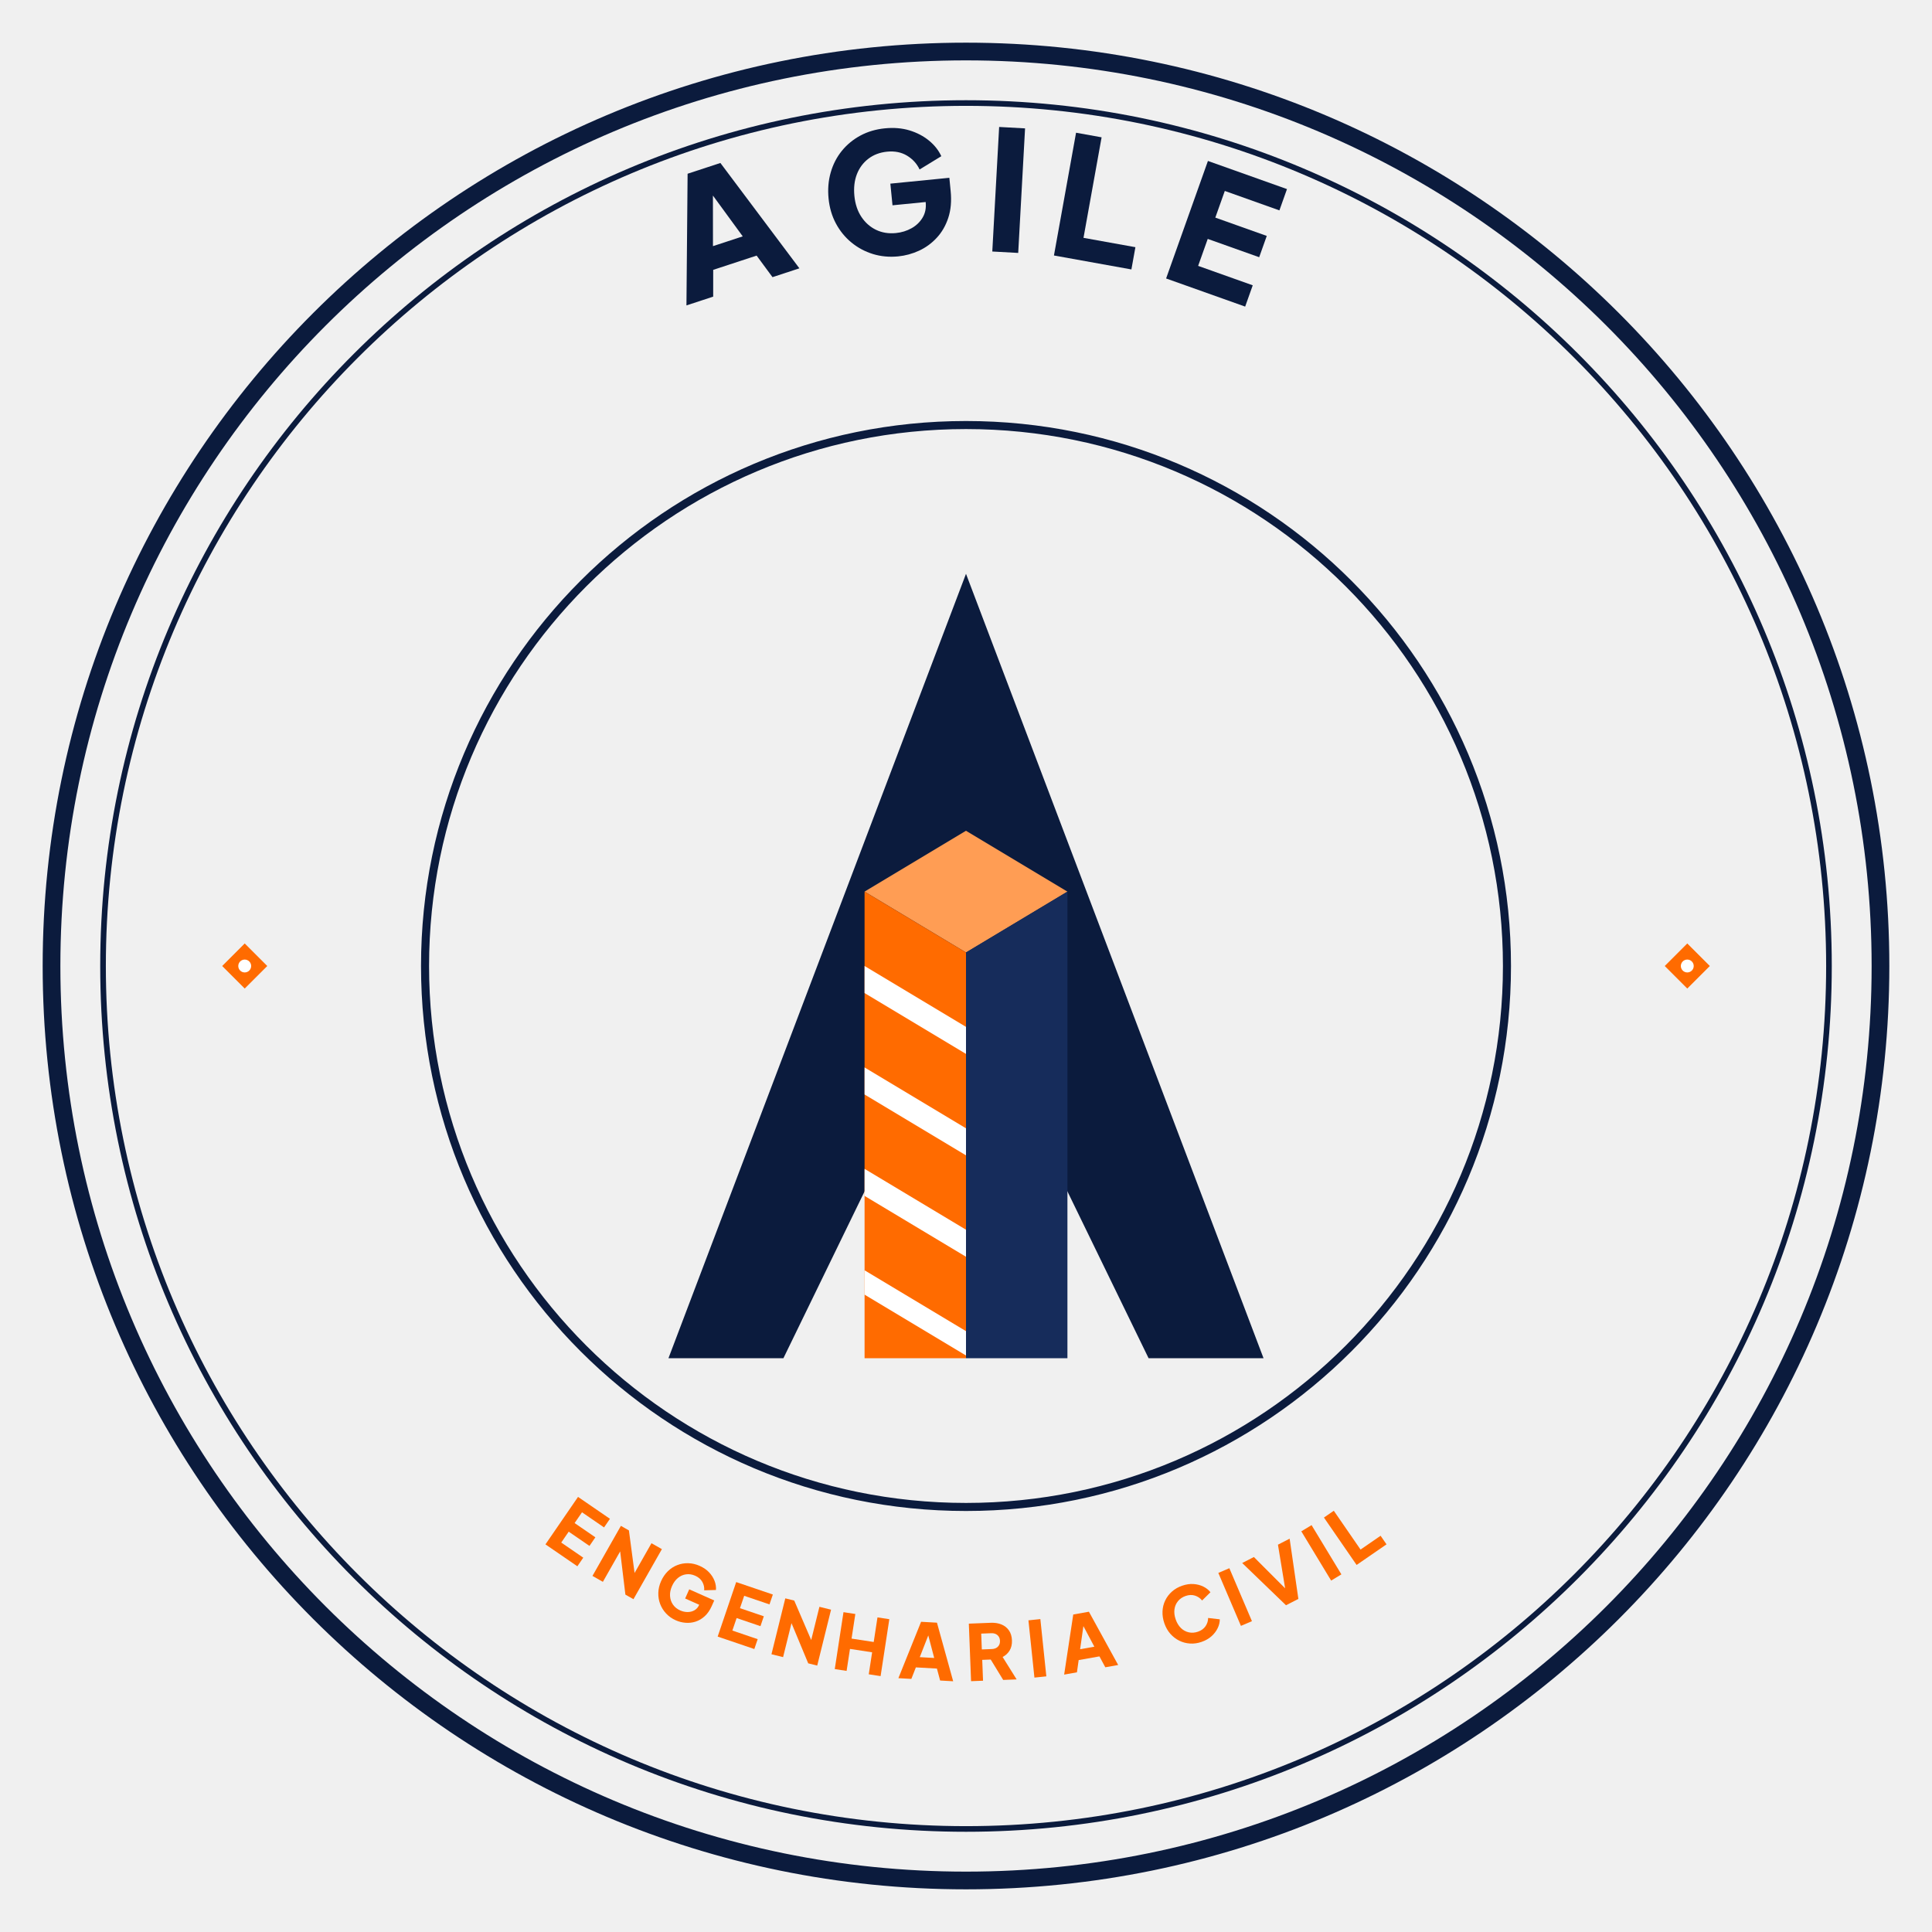
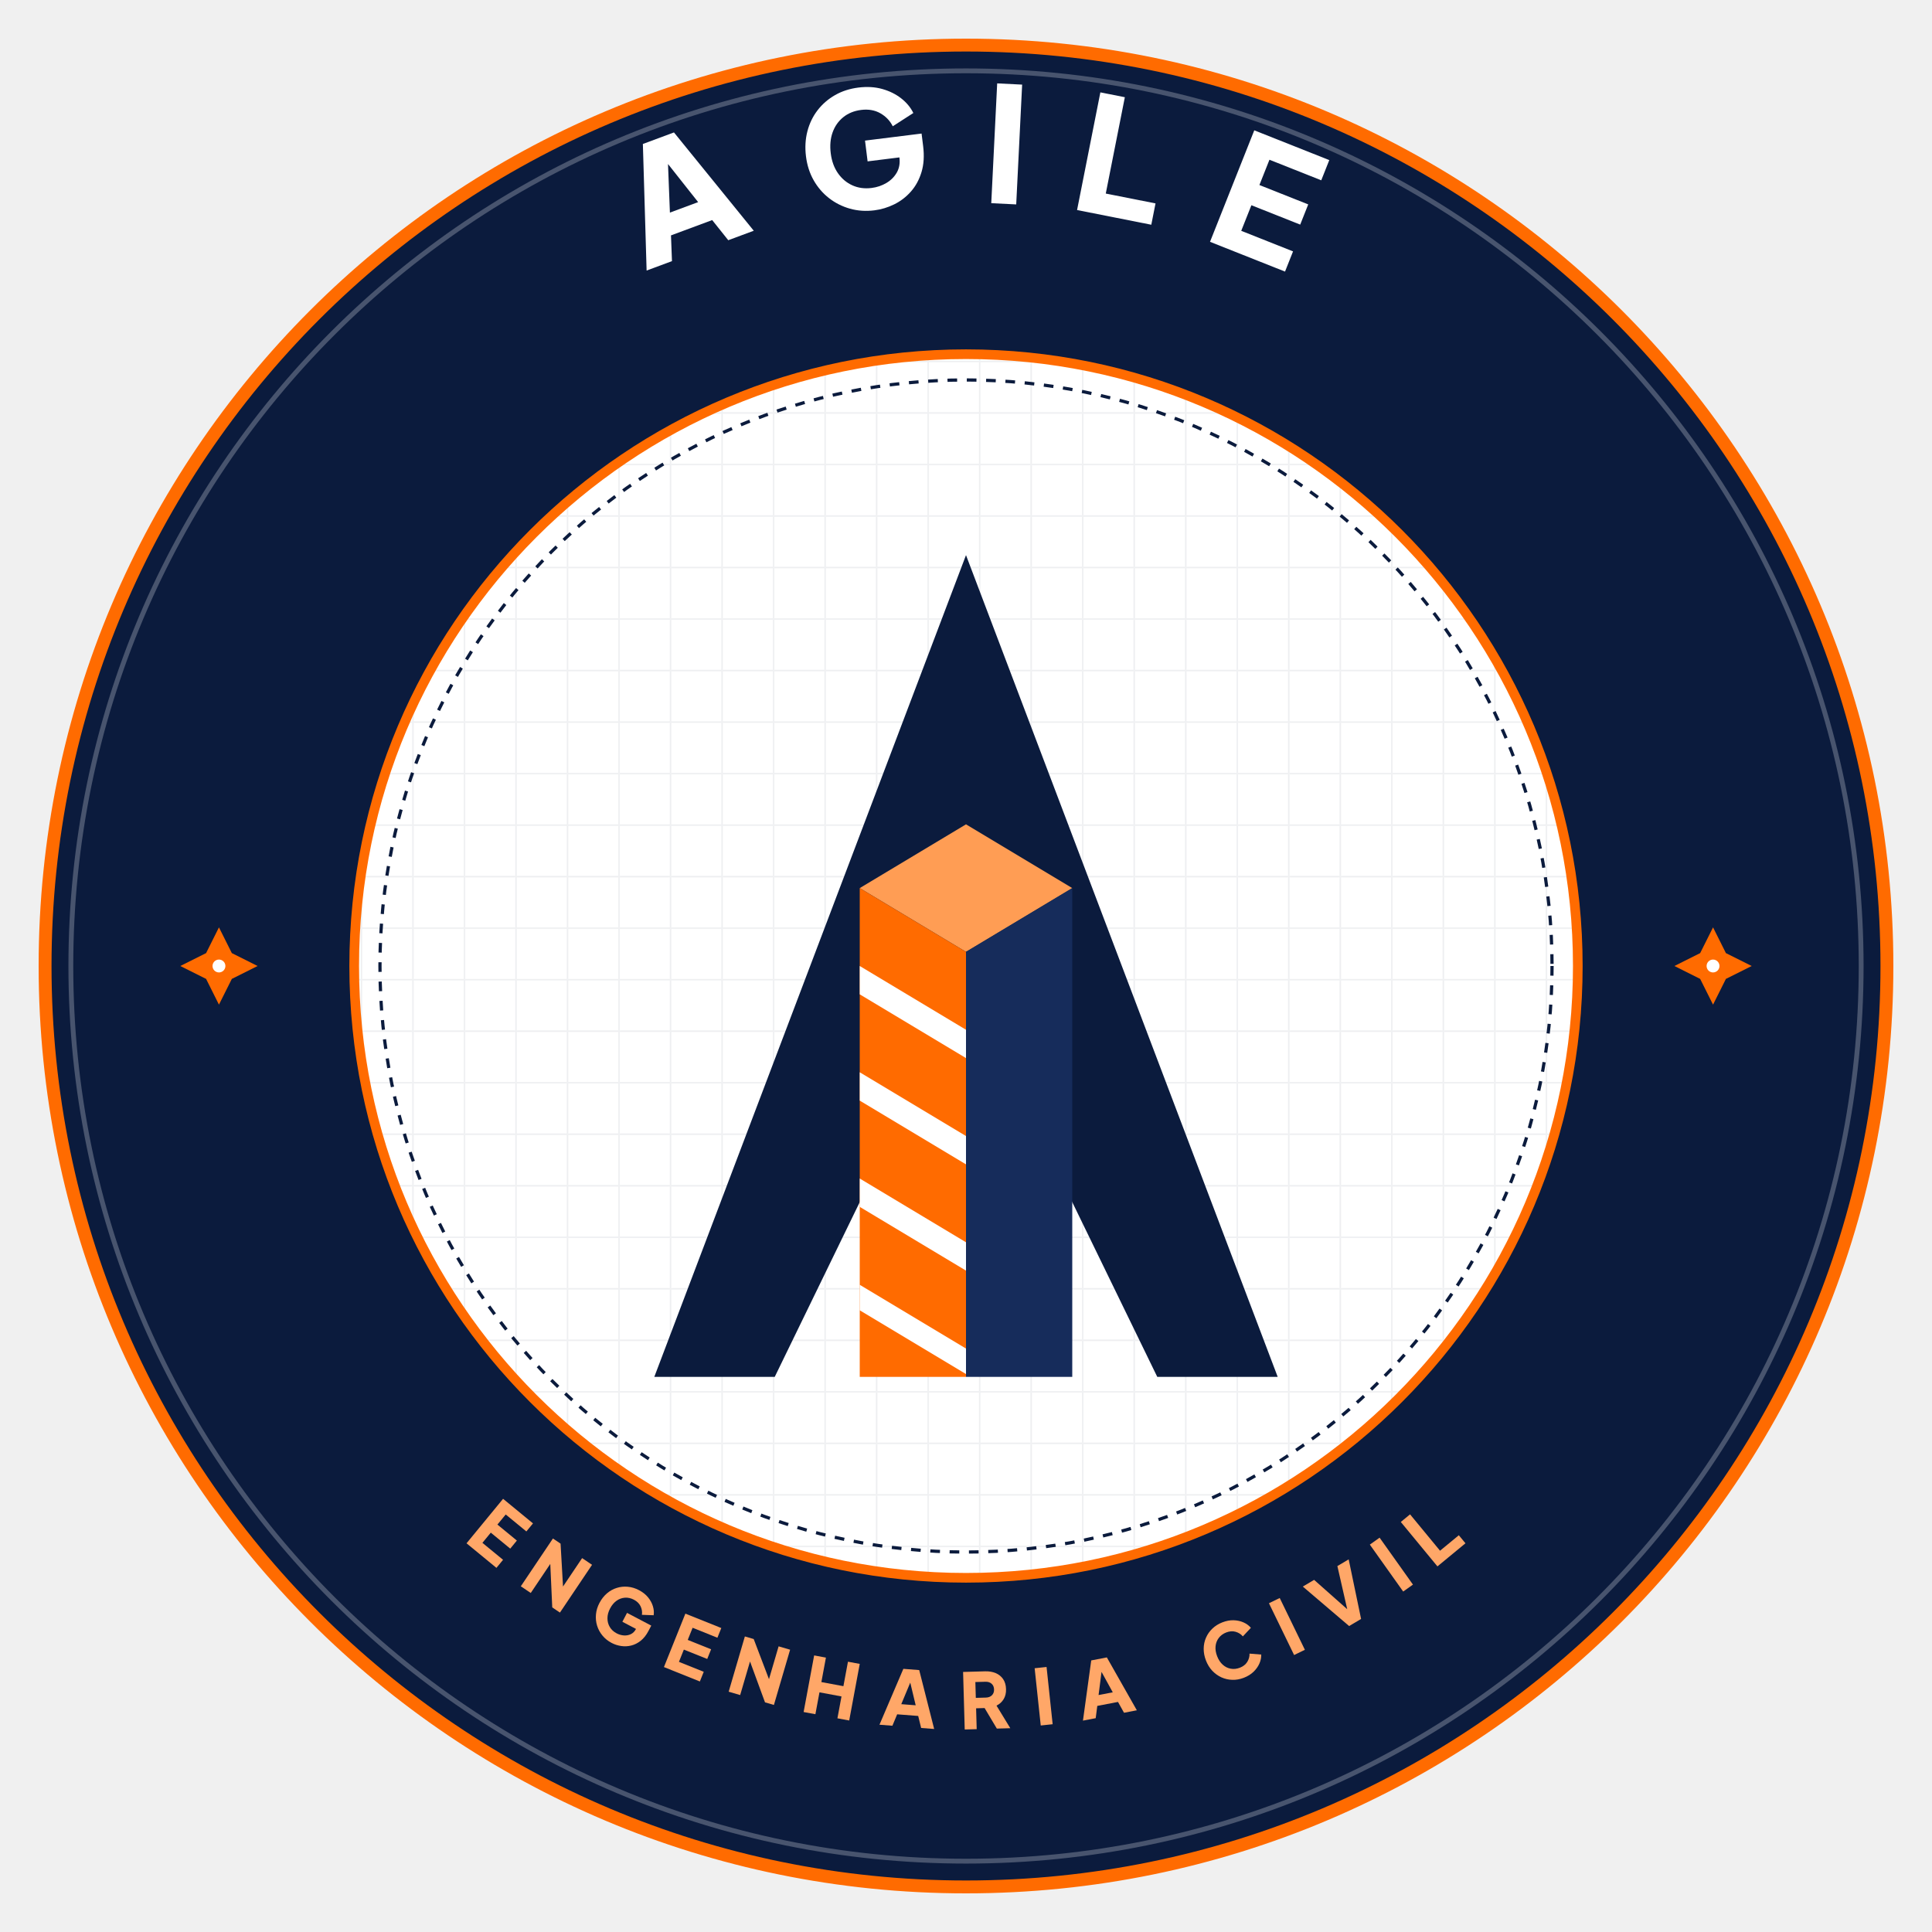
<svg xmlns="http://www.w3.org/2000/svg" viewBox="0 0 600 600" width="600" height="600">
-   <circle cx="300" cy="300" r="284" fill="none" stroke="#0B1B3D" stroke-width="5.5" />
-   <circle cx="300" cy="300" r="268" fill="none" stroke="#0B1B3D" stroke-width="1.75" />
-   <circle cx="300" cy="300" r="168" fill="none" stroke="#0B1B3D" stroke-width="2.5" />
-   <g transform="translate(76, 300)">
-     <polygon points="0,-7 7,0 0,7 -7,0" fill="#FF6B00" />
+   <defs>
+     <pattern id="sealGrid-color" width="16" height="16" patternUnits="userSpaceOnUse">
+       <path d="M 16 0 L 0 0 0 16" fill="none" stroke="rgba(11,27,61,0.06)" stroke-width="1" />
+     </pattern>
+   </defs>
+   <circle cx="300" cy="300" r="286" fill="#0B1B3D" />
+   <circle cx="300" cy="300" r="286" fill="none" stroke="#FF6B00" stroke-width="4" />
+   <circle cx="300" cy="300" r="278" fill="none" stroke="rgba(255,255,255,0.25)" stroke-width="1.5" />
+   <circle cx="300" cy="300" r="190" fill="#FFFFFF" />
+   <circle cx="300" cy="300" r="190" fill="url(#sealGrid-color)" />
+   <circle cx="300" cy="300" r="190" fill="none" stroke="#FF6B00" stroke-width="3" />
+   <circle cx="300" cy="300" r="182" fill="none" stroke="#0B1B3D" stroke-width="1" stroke-dasharray="3,3" />
+   <g transform="translate(68, 300)">
+     <polygon points="0,-12 4,-4 12,0 4,4 0,12 -4,4 -12,0 -4,-4" fill="#FF6B00" />
    <circle cx="0" cy="0" r="2" fill="#FFFFFF" />
  </g>
-   <g transform="translate(524, 300)">
-     <polygon points="0,-7 7,0 0,7 -7,0" fill="#FF6B00" />
+   <g transform="translate(532, 300)">
+     <polygon points="0,-12 4,-4 12,0 4,4 0,12 -4,4 -12,0 -4,-4" fill="#FF6B00" />
    <circle cx="0" cy="0" r="2" fill="#FFFFFF" />
  </g>
-   <g id="stamp-top-text" fill="#0B1B3D">
-     <path d="M -9.72 0.00 L -18.46 0.00 L -5.36 -38.74 L 5.36 -38.74 L 18.46 0.00 L 9.67 0.00 L 7.07 -7.90 L -7.12 -7.90 L -9.72 0.00 M 0.00 -29.85 L -4.89 -14.92 L 4.84 -14.92 L 0.00 -29.85" transform="translate(230.72, 89.09) rotate(-18.18)" />
-     <path d="M 0.78 0.62 L 0.78 0.62 Q -3.38 0.62 -6.97 -0.88 Q -10.56 -2.39 -13.26 -5.10 Q -15.96 -7.80 -17.47 -11.44 Q -18.98 -15.08 -18.98 -19.40 L -18.98 -19.40 Q -18.98 -23.71 -17.52 -27.38 Q -16.07 -31.04 -13.42 -33.72 Q -10.76 -36.40 -7.20 -37.88 Q -3.64 -39.36 0.57 -39.36 L 0.57 -39.36 Q 4.78 -39.36 8.14 -37.96 Q 11.49 -36.56 13.83 -34.22 Q 16.17 -31.88 17.16 -29.02 L 17.16 -29.02 L 10.04 -25.58 Q 9.05 -28.39 6.58 -30.24 Q 4.11 -32.08 0.57 -32.08 L 0.57 -32.08 Q -2.86 -32.08 -5.46 -30.47 Q -8.06 -28.86 -9.49 -26.03 Q -10.92 -23.19 -10.92 -19.40 L -10.92 -19.40 Q -10.92 -15.60 -9.41 -12.74 Q -7.90 -9.88 -5.28 -8.27 Q -2.65 -6.66 0.78 -6.66 L 0.78 -6.66 Q 3.43 -6.66 5.75 -7.67 Q 8.06 -8.68 9.49 -10.61 Q 10.92 -12.53 10.92 -15.24 L 10.92 -15.24 L 10.92 -15.34 L 0.57 -15.34 L 0.57 -22.10 L 18.98 -22.10 L 18.98 -17.99 Q 18.98 -13.26 17.42 -9.75 Q 15.86 -6.24 13.23 -3.93 Q 10.61 -1.61 7.36 -0.49 Q 4.11 0.62 0.78 0.62" transform="translate(278.12, 79.08) rotate(-5.66)" />
-     <path d="M 4.03 0.00 L -4.03 0.00 L -4.03 -38.74 L 4.03 -38.74 L 4.03 0.00" transform="translate(312.19, 78.33) rotate(3.15)" />
-     <path d="M 12.22 0.00 L -12.22 0.00 L -12.22 -38.74 L -4.16 -38.74 L -4.16 -7.02 L 12.22 -7.02 L 12.22 0.00" transform="translate(339.34, 81.51) rotate(10.21)" />
-     <path d="M 13.03 0.00 L -13.03 0.00 L -13.03 -38.74 L 13.03 -38.74 L 13.03 -31.72 L -4.97 -31.72 L -4.97 -22.93 L 11.99 -22.93 L 11.99 -15.91 L -4.97 -15.91 L -4.97 -7.02 L 13.03 -7.02 L 13.03 0.00" transform="translate(374.42, 90.85) rotate(19.59)" />
+   <g fill="#FFFFFF">
+     <path d="M -9.35 0.00 L -17.75 0.00 L -5.15 -37.25 L 5.15 -37.25 L 17.75 0.00 L 9.30 0.00 L 6.80 -7.60 L -6.85 -7.60 L -9.35 0.00 M 0.00 -28.70 L -4.70 -14.35 L 4.65 -14.35 L 0.00 -28.70" transform="translate(217.45, 77.84) rotate(-20.38)" />
+     <path d="M 0.75 0.60 L 0.75 0.60 Q -3.25 0.60 -6.70 -0.85 Q -10.15 -2.30 -12.75 -4.90 Q -15.35 -7.50 -16.80 -11.00 Q -18.25 -14.50 -18.25 -18.65 L -18.25 -18.65 Q -18.25 -22.80 -16.85 -26.33 Q -15.45 -29.85 -12.90 -32.43 Q -10.35 -35.00 -6.92 -36.43 Q -3.50 -37.85 0.55 -37.85 L 0.55 -37.85 Q 4.60 -37.85 7.83 -36.50 Q 11.05 -35.15 13.30 -32.90 Q 15.55 -30.65 16.50 -27.90 L 16.50 -27.90 L 9.65 -24.60 Q 8.70 -27.30 6.33 -29.08 Q 3.95 -30.85 0.55 -30.85 L 0.55 -30.85 Q -2.75 -30.85 -5.25 -29.30 Q -7.75 -27.75 -9.12 -25.03 Q -10.50 -22.30 -10.50 -18.65 L -10.50 -18.65 Q -10.50 -15.00 -9.05 -12.25 Q -7.60 -9.50 -5.07 -7.95 Q -2.55 -6.40 0.75 -6.40 L 0.75 -6.40 Q 3.30 -6.40 5.53 -7.38 Q 7.75 -8.35 9.13 -10.20 Q 10.50 -12.05 10.50 -14.65 L 10.50 -14.65 L 10.50 -14.75 L 0.55 -14.75 L 0.55 -21.25 L 18.25 -21.25 L 18.25 -17.30 Q 18.25 -12.75 16.75 -9.38 Q 15.25 -6.00 12.73 -3.78 Q 10.20 -1.55 7.08 -0.48 Q 3.95 0.60 0.75 0.60" transform="translate(270.72, 64.82) rotate(-7.10)" />
+     <path d="M 3.88 0.00 L -3.88 0.00 L -3.88 -37.25 L 3.88 -37.25 L 3.88 0.00" transform="translate(311.72, 63.29) rotate(2.83)" />
+     <path d="M 11.75 0.00 L -11.75 0.00 L -11.75 -37.25 L -4.00 -37.25 L -4.00 -6.75 L 11.75 -6.75 L 11.75 0.00" transform="translate(346.02, 67.51) rotate(11.20)" />
+     <path d="M 12.53 0.00 L -12.53 0.00 L -12.53 -37.25 L 12.53 -37.25 L 12.53 -30.50 L -4.78 -30.50 L -4.78 -22.05 L 11.53 -22.05 L 11.53 -15.30 L -4.78 -15.30 L -4.78 -6.75 L 12.53 -6.75 L 12.53 0.00" transform="translate(387.43, 79.72) rotate(21.65)" />
  </g>
-   <g id="stamp-bot-text" fill="#FF6B00">
-     <path d="M 6.01 0.00 L -6.01 0.00 L -6.01 -17.88 L 6.01 -17.88 L 6.01 -14.64 L -2.29 -14.64 L -2.29 -10.58 L 5.53 -10.58 L 5.53 -7.34 L -2.29 -7.34 L -2.29 -3.24 L 6.01 -3.24 L 6.01 0.00" transform="translate(174.35, 483.02) rotate(34.47)" />
-     <path d="M -3.60 0.00 L -7.32 0.00 L -7.32 -17.88 L -4.46 -17.88 L 3.60 -7.25 L 3.60 -17.88 L 7.32 -17.88 L 7.32 0.00 L 4.44 0.00 L -3.60 -10.87 L -3.60 0.00" transform="translate(190.36, 493.03) rotate(29.60)" />
-     <path d="M 0.36 0.29 L 0.36 0.29 Q -1.56 0.29 -3.22 -0.41 Q -4.87 -1.10 -6.12 -2.35 Q -7.37 -3.60 -8.06 -5.28 Q -8.76 -6.96 -8.76 -8.95 L -8.76 -8.95 Q -8.76 -10.94 -8.09 -12.64 Q -7.42 -14.33 -6.19 -15.56 Q -4.97 -16.80 -3.32 -17.48 Q -1.68 -18.17 0.26 -18.17 L 0.26 -18.17 Q 2.21 -18.17 3.76 -17.52 Q 5.30 -16.87 6.38 -15.79 Q 7.46 -14.71 7.92 -13.39 L 7.92 -13.39 L 4.63 -11.81 Q 4.18 -13.10 3.04 -13.96 Q 1.90 -14.81 0.26 -14.81 L 0.26 -14.81 Q -1.32 -14.81 -2.52 -14.06 Q -3.72 -13.32 -4.38 -12.01 Q -5.04 -10.70 -5.04 -8.95 L -5.04 -8.95 Q -5.04 -7.20 -4.34 -5.88 Q -3.65 -4.56 -2.44 -3.82 Q -1.22 -3.07 0.36 -3.07 L 0.36 -3.07 Q 1.58 -3.07 2.65 -3.54 Q 3.72 -4.01 4.38 -4.90 Q 5.04 -5.78 5.04 -7.03 L 5.04 -7.03 L 5.04 -7.08 L 0.26 -7.08 L 0.26 -10.20 L 8.76 -10.20 L 8.76 -8.30 Q 8.76 -6.12 8.04 -4.50 Q 7.32 -2.88 6.11 -1.81 Q 4.90 -0.74 3.40 -0.23 Q 1.90 0.29 0.36 0.29" transform="translate(209.66, 502.79) rotate(24.01)" />
-     <path d="M 6.01 0.00 L -6.01 0.00 L -6.01 -17.88 L 6.01 -17.88 L 6.01 -14.64 L -2.29 -14.64 L -2.29 -10.58 L 5.53 -10.58 L 5.53 -7.34 L -2.29 -7.34 L -2.29 -3.24 L 6.01 -3.24 L 6.01 0.00" transform="translate(228.57, 510.19) rotate(18.77)" />
-     <path d="M -3.60 0.00 L -7.32 0.00 L -7.32 -17.88 L -4.46 -17.88 L 3.60 -7.25 L 3.60 -17.88 L 7.32 -17.88 L 7.32 0.00 L 4.44 0.00 L -3.60 -10.87 L -3.60 0.00" transform="translate(246.69, 515.50) rotate(13.90)" />
-     <path d="M -3.48 0.00 L -7.20 0.00 L -7.20 -17.88 L -3.48 -17.88 L -3.48 -10.15 L 3.48 -10.15 L 3.48 -17.88 L 7.20 -17.88 L 7.20 0.00 L 3.48 0.00 L 3.48 -6.91 L -3.48 -6.91 L -3.48 0.00" transform="translate(266.36, 519.44) rotate(8.72)" />
-     <path d="M -4.49 0.00 L -8.52 0.00 L -2.47 -17.88 L 2.47 -17.88 L 8.52 0.00 L 4.46 0.00 L 3.26 -3.65 L -3.29 -3.65 L -4.49 0.00 M 0.00 -13.78 L -2.26 -6.89 L 2.23 -6.89 L 0.00 -13.78" transform="translate(287.51, 521.65) rotate(3.23)" />
-     <path d="M -3.36 0.00 L -7.08 0.00 L -7.08 -17.88 L -0.24 -17.88 Q 1.61 -17.88 3.04 -17.23 Q 4.46 -16.58 5.28 -15.31 Q 6.10 -14.04 6.10 -12.17 L 6.10 -12.17 Q 6.10 -10.34 5.26 -9.06 Q 4.42 -7.78 3.00 -7.13 L 3.00 -7.13 L 7.08 0.00 L 2.90 0.00 L -0.72 -6.48 L -3.36 -6.48 L -3.36 0.00 M -3.36 -14.64 L -3.36 -9.72 L -0.22 -9.72 Q 0.96 -9.72 1.67 -10.39 Q 2.38 -11.06 2.38 -12.17 L 2.38 -12.17 Q 2.38 -13.30 1.67 -13.97 Q 0.96 -14.64 -0.22 -14.64 L -0.22 -14.64 L -3.36 -14.64" transform="translate(308.65, 521.83) rotate(-2.23)" />
-     <path d="M 1.86 0.00 L -1.86 0.00 L -1.86 -17.88 L 1.86 -17.88 L 1.86 0.00" transform="translate(323.10, 520.80) rotate(-5.97)" />
-     <path d="M -4.49 0.00 L -8.52 0.00 L -2.47 -17.88 L 2.47 -17.88 L 8.52 0.00 L 4.46 0.00 L 3.26 -3.65 L -3.29 -3.65 L -4.49 0.00 M 0.00 -13.78 L -2.26 -6.89 L 2.23 -6.89 L 0.00 -13.78" transform="translate(338.87, 518.57) rotate(-10.08)" />
-     <path d="M 0.68 0.29 L 0.68 0.29 Q -1.24 0.29 -2.88 -0.41 Q -4.52 -1.10 -5.75 -2.35 Q -6.97 -3.60 -7.66 -5.28 Q -8.34 -6.96 -8.34 -8.95 L -8.34 -8.95 Q -8.34 -10.94 -7.67 -12.64 Q -7.00 -14.33 -5.77 -15.56 Q -4.55 -16.80 -2.90 -17.48 Q -1.26 -18.17 0.68 -18.17 L 0.68 -18.17 Q 2.63 -18.17 4.18 -17.52 Q 5.72 -16.87 6.80 -15.79 Q 7.88 -14.71 8.34 -13.39 L 8.34 -13.39 L 5.05 -11.81 Q 4.60 -13.10 3.46 -13.96 Q 2.32 -14.81 0.68 -14.81 L 0.68 -14.81 Q -0.90 -14.81 -2.10 -14.06 Q -3.30 -13.32 -3.96 -12.01 Q -4.62 -10.70 -4.62 -8.95 L -4.62 -8.95 Q -4.62 -7.20 -3.96 -5.88 Q -3.30 -4.56 -2.10 -3.82 Q -0.90 -3.07 0.68 -3.07 L 0.68 -3.07 Q 2.32 -3.07 3.46 -3.92 Q 4.60 -4.78 5.05 -6.07 L 5.05 -6.07 L 8.34 -4.49 Q 7.88 -3.17 6.80 -2.09 Q 5.72 -1.01 4.18 -0.36 Q 2.63 0.29 0.68 0.29" transform="translate(372.40, 509.86) rotate(-19.03)" />
-     <path d="M 1.86 0.00 L -1.86 0.00 L -1.86 -17.88 L 1.86 -17.88 L 1.86 0.00" transform="translate(387.09, 504.20) rotate(-23.10)" />
-     <path d="M 2.16 0.00 L -2.16 0.00 L -8.28 -17.88 L -4.20 -17.88 L 0.00 -4.80 L 4.20 -17.88 L 8.28 -17.88 L 2.16 0.00" transform="translate(401.30, 497.54) rotate(-27.15)" />
-     <path d="M 1.86 0.00 L -1.86 0.00 L -1.86 -17.88 L 1.86 -17.88 L 1.86 0.00" transform="translate(414.99, 489.90) rotate(-31.20)" />
-     <path d="M 5.64 0.00 L -5.64 0.00 L -5.64 -17.88 L -1.92 -17.88 L -1.92 -3.24 L 5.64 -3.24 L 5.64 0.00" transform="translate(425.95, 482.81) rotate(-34.57)" />
+   <g fill="#FFA768">
+     <path d="M 6.01 0.00 L -6.01 0.00 L -6.01 -17.88 L 6.01 -17.88 L 6.01 -14.64 L -2.29 -14.64 L -2.29 -10.58 L 5.53 -10.58 L 5.53 -7.34 L -2.29 -7.34 L -2.29 -3.24 L 6.01 -3.24 L 6.01 0.00" transform="translate(149.53, 483.10) rotate(39.41)" />
+     <path d="M -3.60 0.00 L -7.32 0.00 L -7.32 -17.88 L -4.46 -17.88 L 3.60 -7.25 L 3.60 -17.88 L 7.32 -17.88 L 7.32 0.00 L 4.44 0.00 L -3.60 -10.87 L -3.60 0.00" transform="translate(167.82, 496.72) rotate(33.90)" />
+     <path d="M 0.36 0.29 L 0.36 0.29 Q -1.56 0.29 -3.22 -0.41 Q -4.87 -1.10 -6.12 -2.35 Q -7.37 -3.60 -8.06 -5.28 Q -8.76 -6.96 -8.76 -8.95 L -8.76 -8.95 Q -8.76 -10.94 -8.09 -12.64 Q -7.42 -14.33 -6.19 -15.56 Q -4.97 -16.80 -3.32 -17.48 Q -1.68 -18.17 0.26 -18.17 L 0.26 -18.17 Q 2.21 -18.17 3.76 -17.52 Q 5.30 -16.87 6.38 -15.79 Q 7.46 -14.71 7.92 -13.39 L 7.92 -13.39 L 4.63 -11.81 Q 4.18 -13.10 3.04 -13.96 Q 1.90 -14.81 0.26 -14.81 L 0.26 -14.81 Q -1.32 -14.81 -2.52 -14.06 Q -3.72 -13.32 -4.38 -12.01 Q -5.04 -10.70 -5.04 -8.95 L -5.04 -8.95 Q -5.04 -7.20 -4.34 -5.88 Q -3.65 -4.56 -2.44 -3.82 Q -1.22 -3.07 0.36 -3.07 L 0.36 -3.07 Q 1.58 -3.07 2.65 -3.54 Q 3.72 -4.01 4.38 -4.90 Q 5.04 -5.78 5.04 -7.03 L 5.04 -7.03 L 5.04 -7.08 L 0.26 -7.08 L 0.26 -10.20 L 8.76 -10.20 L 8.76 -8.30 Q 8.76 -6.12 8.04 -4.50 Q 7.32 -2.88 6.11 -1.81 Q 4.90 -0.74 3.40 -0.23 Q 1.90 0.29 0.36 0.29" transform="translate(189.76, 509.80) rotate(27.72)" />
+     <path d="M 6.01 0.00 L -6.01 0.00 L -6.01 -17.88 L 6.01 -17.88 L 6.01 -14.64 L -2.29 -14.64 L -2.29 -10.58 L 5.53 -10.58 L 5.53 -7.34 L -2.29 -7.34 L -2.29 -3.24 L 6.01 -3.24 L 6.01 0.00" transform="translate(211.77, 519.96) rotate(21.86)" />
+     <path d="M -3.60 0.00 L -7.32 0.00 L -7.32 -17.88 L -4.46 -17.88 L 3.60 -7.25 L 3.60 -17.88 L 7.32 -17.88 L 7.32 0.00 L 4.44 0.00 L -3.60 -10.87 L -3.60 0.00" transform="translate(233.32, 527.43) rotate(16.34)" />
+     <path d="M -3.48 0.00 L -7.20 0.00 L -7.20 -17.88 L -3.48 -17.88 L -3.48 -10.15 L 3.48 -10.15 L 3.48 -17.88 L 7.20 -17.88 L 7.20 0.00 L 3.48 0.00 L 3.48 -6.91 L -3.48 -6.91 L -3.48 0.00" transform="translate(256.65, 533.00) rotate(10.54)" />
+     <path d="M -4.49 0.00 L -8.52 0.00 L -2.47 -17.88 L 2.47 -17.88 L 8.52 0.00 L 4.46 0.00 L 3.26 -3.65 L -3.29 -3.65 L -4.49 0.00 M 0.00 -13.78 L -2.26 -6.89 L 2.23 -6.89 L 0.00 -13.78" transform="translate(281.62, 536.29) rotate(4.45)" />
+     <path d="M -3.36 0.00 L -7.08 0.00 L -7.08 -17.88 L -0.24 -17.88 Q 1.61 -17.88 3.04 -17.23 Q 4.46 -16.58 5.28 -15.31 Q 6.10 -14.04 6.10 -12.17 L 6.10 -12.17 Q 6.10 -10.34 5.26 -9.06 Q 4.42 -7.78 3.00 -7.13 L 3.00 -7.13 L 7.08 0.00 L 2.90 0.00 L -0.72 -6.48 L -3.36 -6.48 L -3.36 0.00 M -3.36 -14.64 L -3.36 -9.72 L -0.22 -9.72 Q 0.96 -9.72 1.67 -10.39 Q 2.38 -11.06 2.38 -12.17 L 2.38 -12.17 Q 2.38 -13.30 1.67 -13.97 Q 0.96 -14.64 -0.22 -14.64 L -0.22 -14.64 L -3.36 -14.64" transform="translate(306.68, 536.91) rotate(-1.62)" />
+     <path d="M 1.86 0.00 L -1.86 0.00 L -1.86 -17.88 L 1.86 -17.88 L 1.86 0.00" transform="translate(325.06, 535.67) rotate(-6.07)" />
+     <path d="M -4.49 0.00 L -8.52 0.00 L -2.47 -17.88 L 2.47 -17.88 L 8.52 0.00 L 4.46 0.00 L 3.26 -3.65 L -3.29 -3.65 L -4.49 0.00 M 0.00 -13.78 L -2.26 -6.89 L 2.23 -6.89 L 0.00 -13.78" transform="translate(344.69, 532.75) rotate(-10.87)" />
+     <path d="M 0.68 0.29 L 0.68 0.29 Q -1.24 0.29 -2.88 -0.41 Q -4.52 -1.10 -5.75 -2.35 Q -6.97 -3.60 -7.66 -5.28 Q -8.34 -6.96 -8.34 -8.95 L -8.34 -8.95 Q -8.34 -10.94 -7.67 -12.64 Q -7.00 -14.33 -5.77 -15.56 Q -4.55 -16.80 -2.90 -17.48 Q -1.26 -18.17 0.68 -18.17 L 0.68 -18.17 Q 2.63 -18.17 4.18 -17.52 Q 5.72 -16.87 6.80 -15.79 Q 7.88 -14.71 8.34 -13.39 L 8.34 -13.39 L 5.05 -11.81 Q 4.60 -13.10 3.46 -13.96 Q 2.32 -14.81 0.68 -14.81 L 0.68 -14.81 Q -0.90 -14.81 -2.10 -14.06 Q -3.30 -13.32 -3.96 -12.01 Q -4.62 -10.70 -4.62 -8.95 L -4.62 -8.95 Q -4.62 -7.20 -3.96 -5.88 Q -3.30 -4.56 -2.10 -3.82 Q -0.90 -3.07 0.68 -3.07 L 0.68 -3.07 Q 2.32 -3.07 3.46 -3.92 Q 4.60 -4.78 5.05 -6.07 L 5.05 -6.07 L 8.34 -4.49 Q 7.88 -3.17 6.80 -2.09 Q 5.72 -1.01 4.18 -0.36 Q 2.63 0.29 0.68 0.29" transform="translate(385.53, 521.03) rotate(-21.15)" />
+     <path d="M 1.86 0.00 L -1.86 0.00 L -1.86 -17.88 L 1.86 -17.88 L 1.86 0.00" transform="translate(403.57, 513.17) rotate(-25.91)" />
+     <path d="M 2.16 0.00 L -2.16 0.00 L -8.28 -17.88 L -4.20 -17.88 L 0.00 -4.80 L 4.20 -17.88 L 8.28 -17.88 L 2.16 0.00" transform="translate(420.84, 503.88) rotate(-30.66)" />
+     <path d="M 1.86 0.00 L -1.86 0.00 L -1.86 -17.88 L 1.86 -17.88 L 1.86 0.00" transform="translate(437.29, 493.19) rotate(-35.40)" />
+     <path d="M 5.64 0.00 L -5.64 0.00 L -5.64 -17.88 L -1.92 -17.88 L -1.92 -3.24 L 5.64 -3.24 L 5.64 0.00" transform="translate(450.76, 482.87) rotate(-39.50)" />
  </g>
-   <g transform="translate(300, 300) scale(0.42) translate(-400, -390)">
+   <g transform="translate(300, 300) scale(0.44) translate(-400, -390)">
    <polygon points="400,100 620,680 535,680 445,495 355,495 265,680 180,680" fill="#0B1B3D" />
    <polygon points="400,290 475,335 400,380 325,335" fill="#FF9D54" />
    <polygon points="325,335 400,380 400,680 325,680" fill="#FF6B00" />
    <polygon points="400,380 475,335 475,680 400,680" fill="#162C5B" />
    <polygon points="325,390 400,435 400,455 325,410" fill="#FFFFFF" />
    <polygon points="325,465 400,510 400,530 325,485" fill="#FFFFFF" />
    <polygon points="325,540 400,585 400,605 325,560" fill="#FFFFFF" />
    <polygon points="325,615 400,660 400,678 325,633" fill="#FFFFFF" />
  </g>
</svg>
